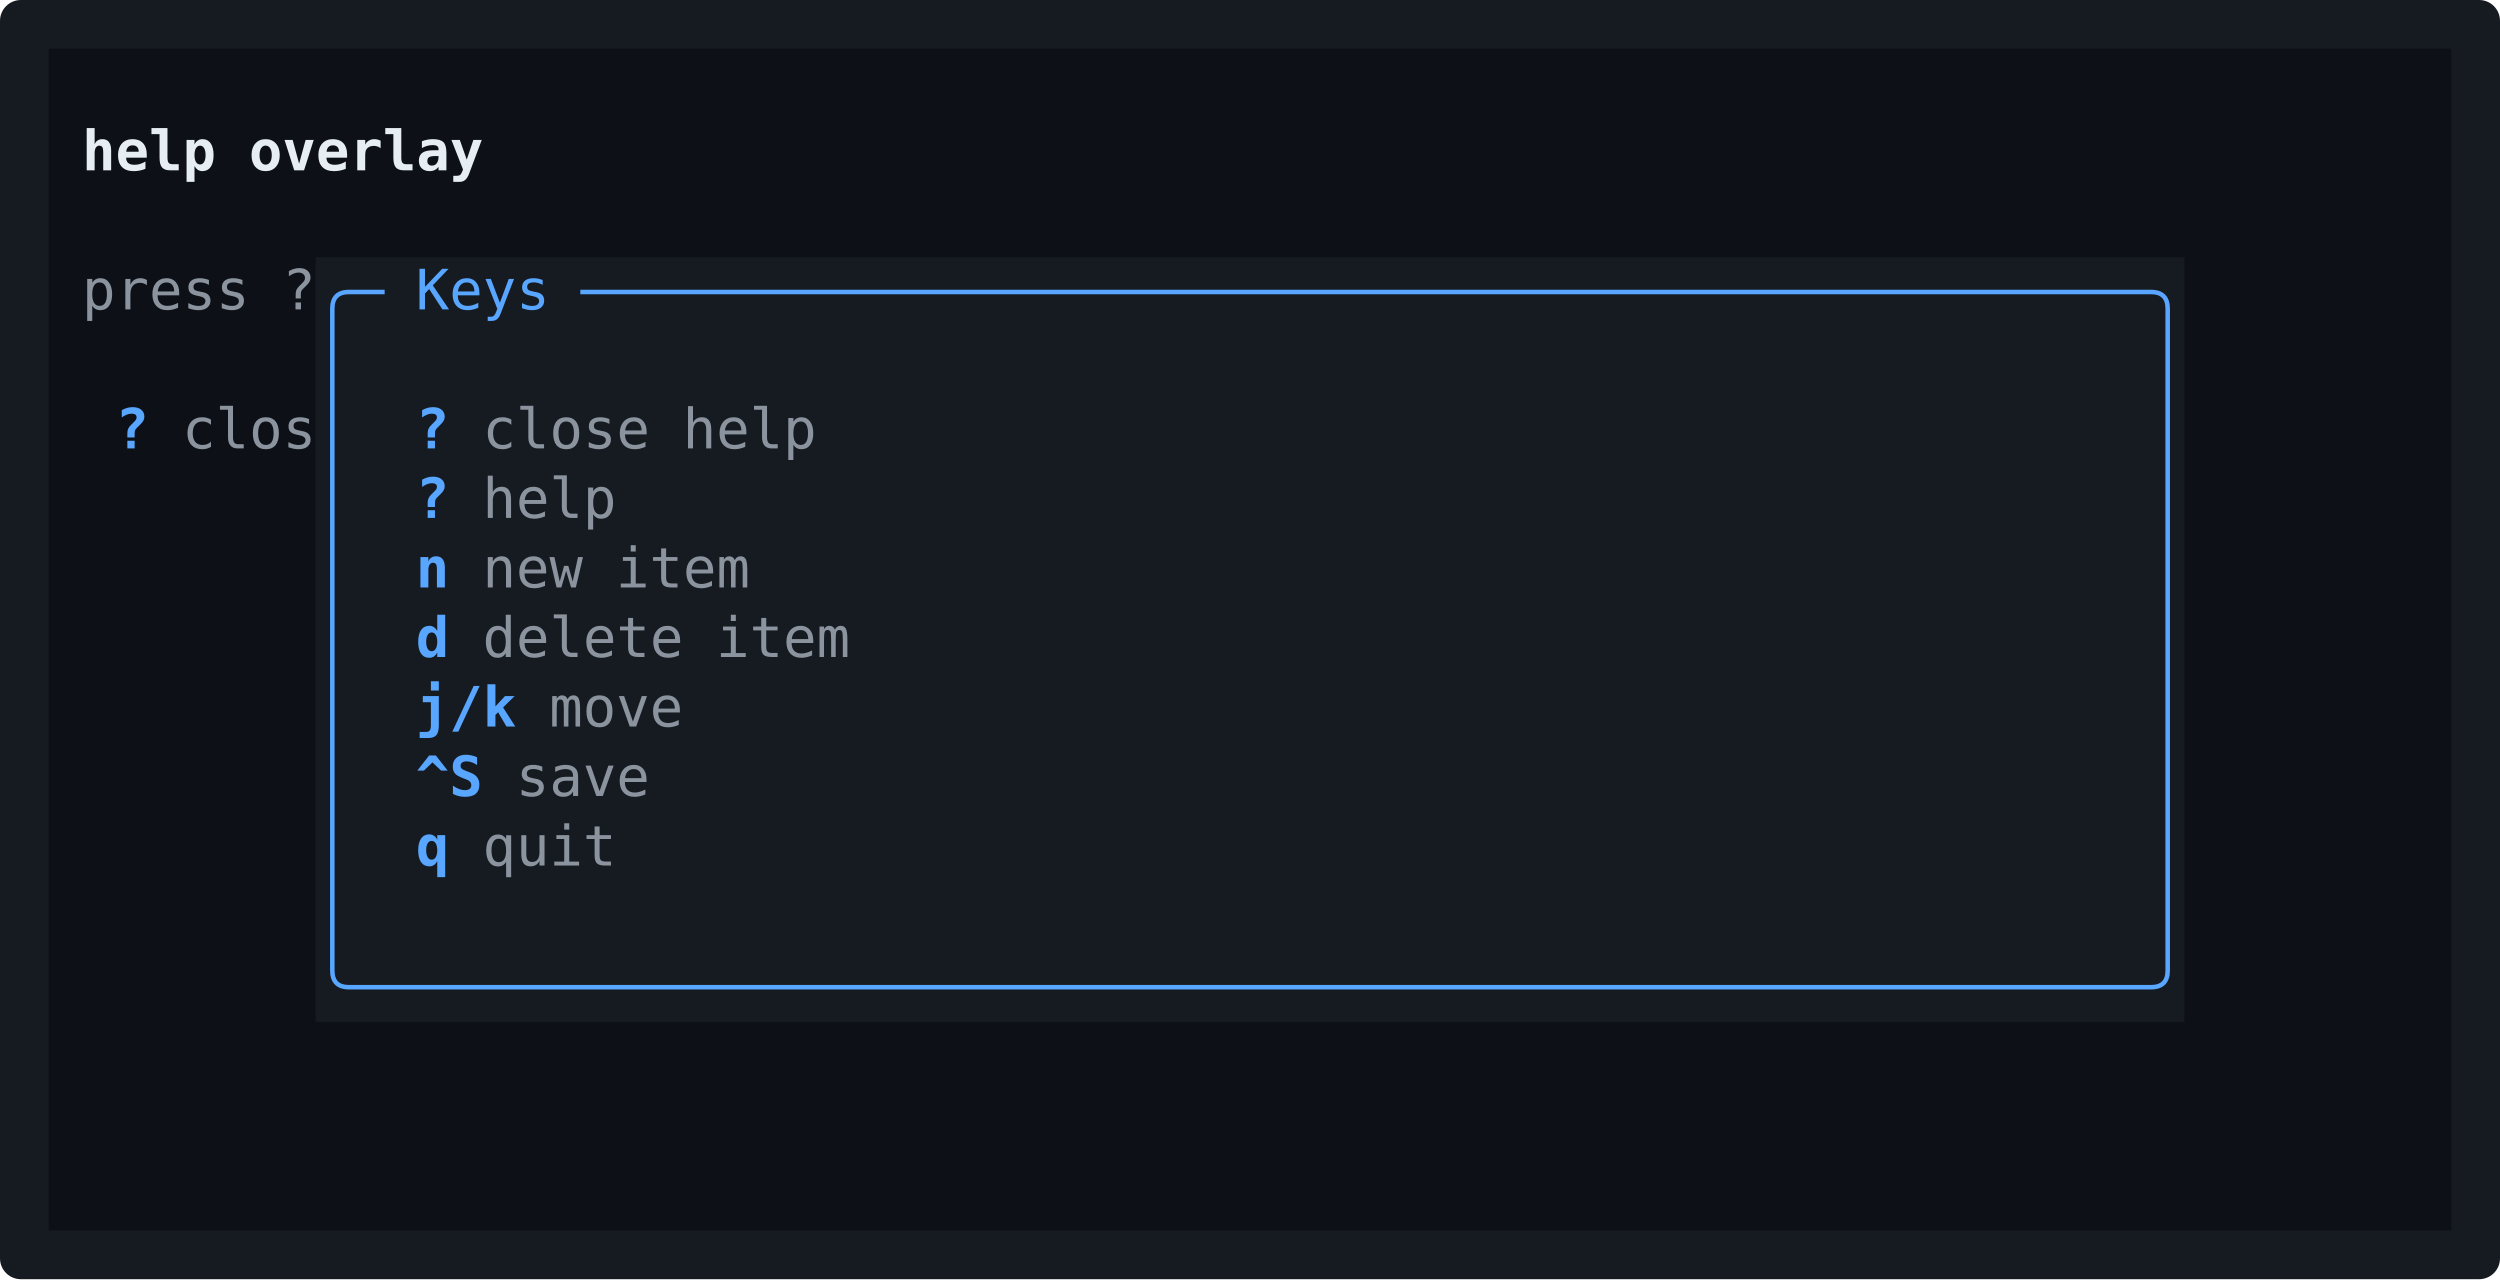
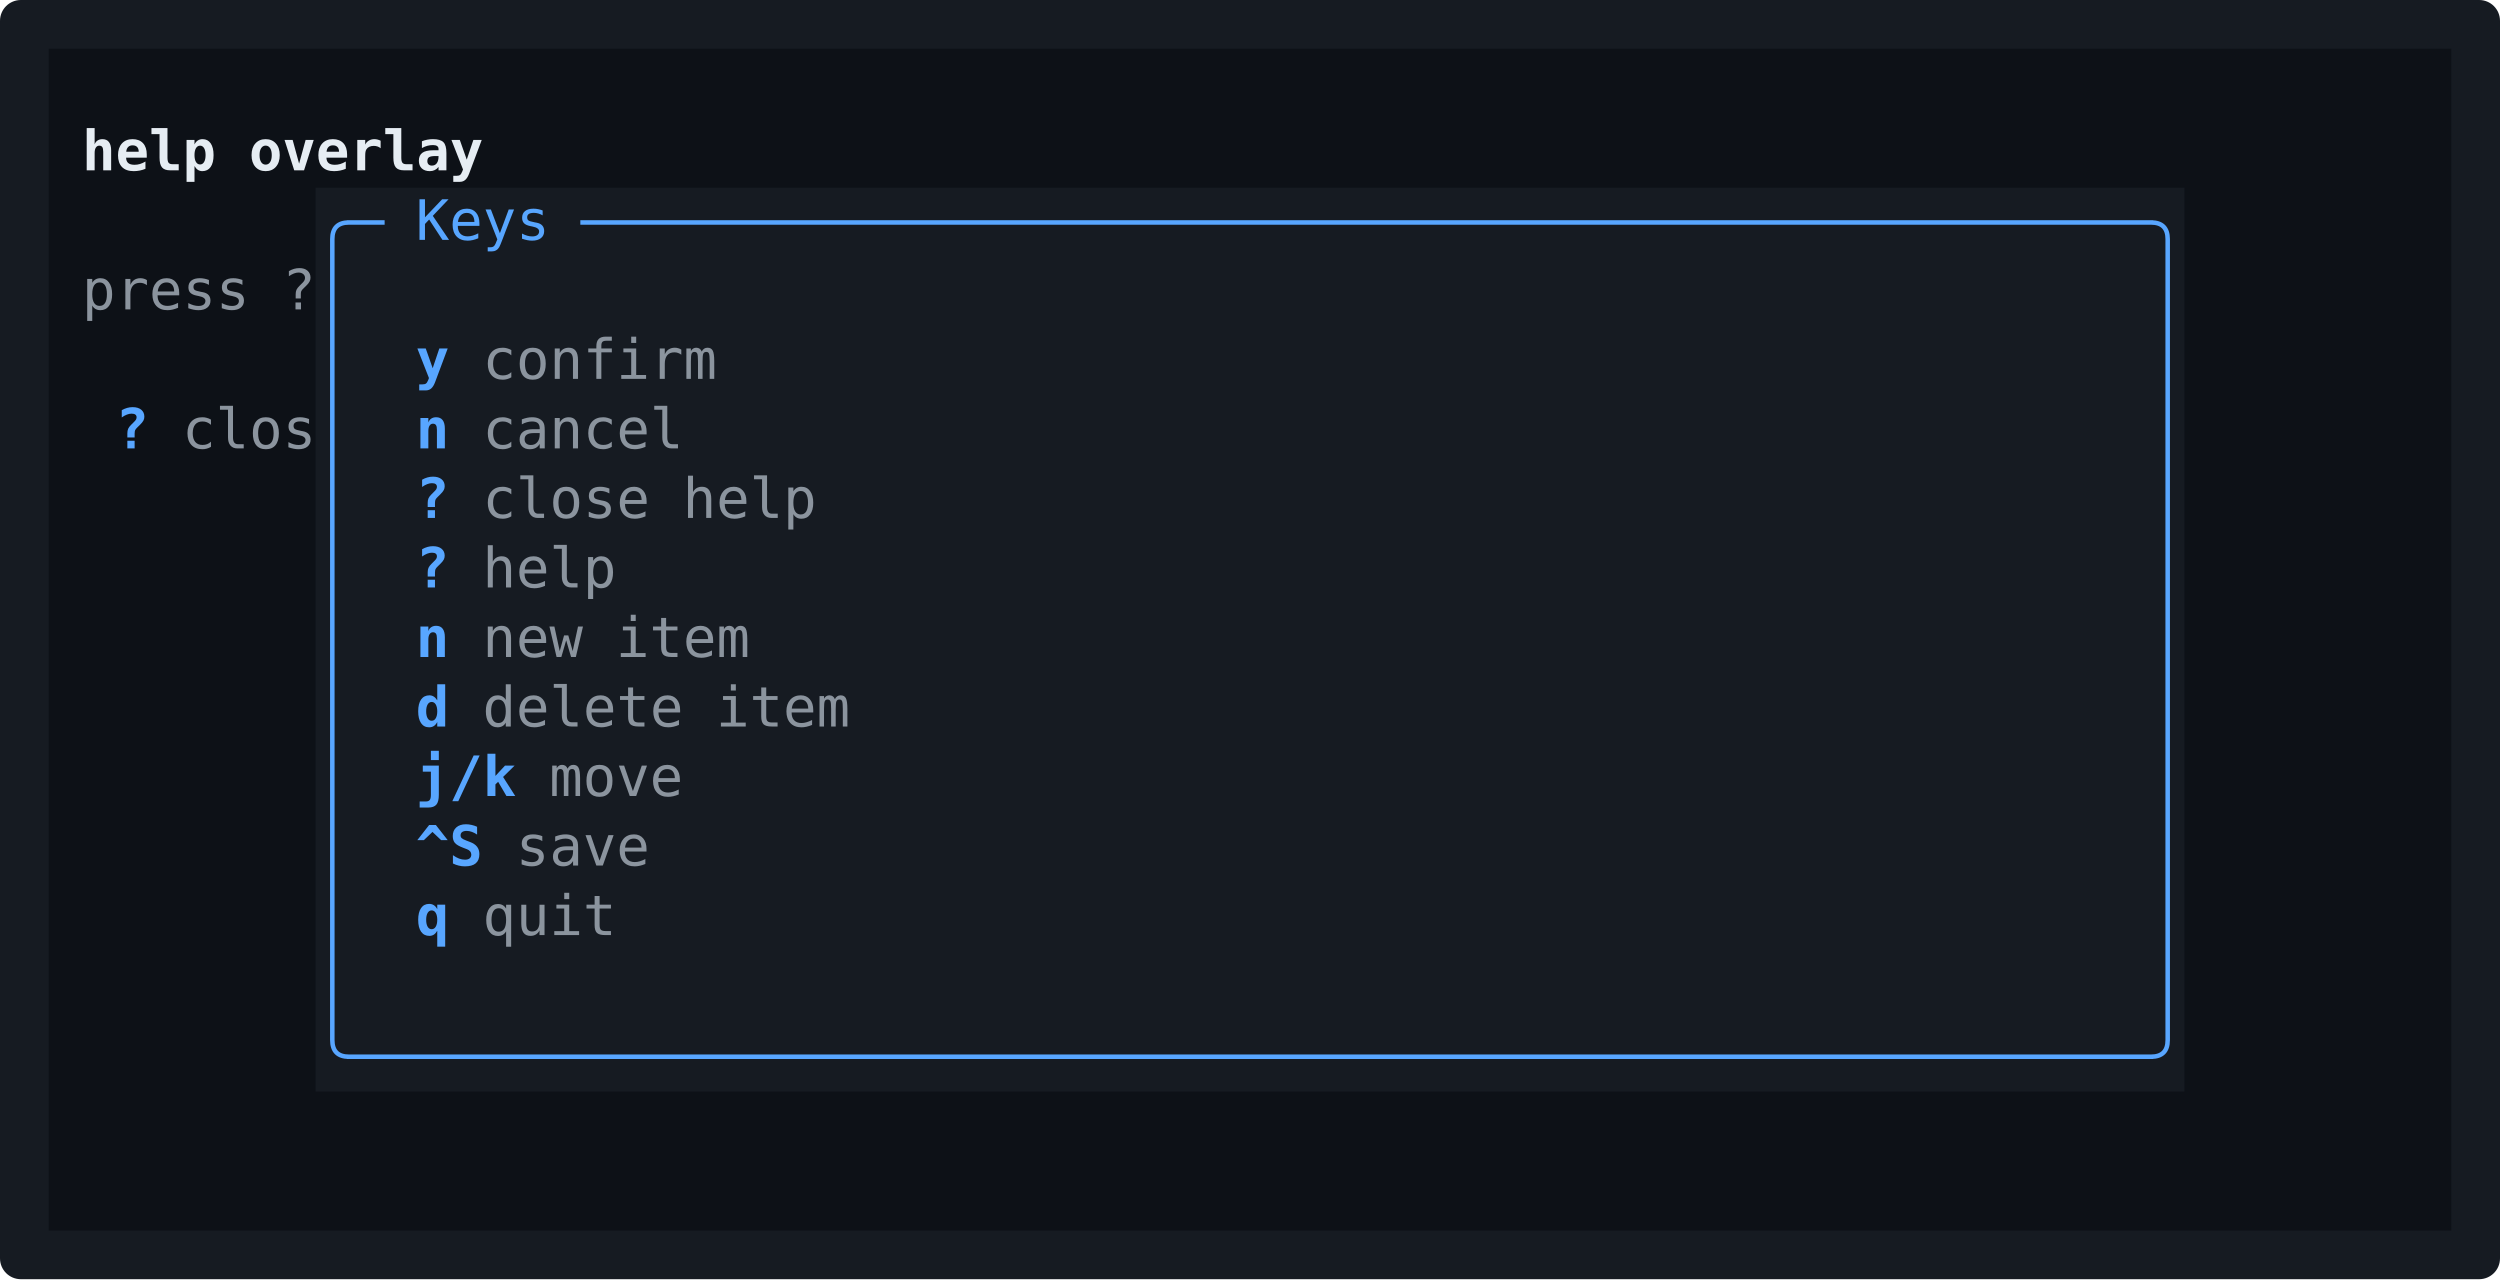
<svg xmlns="http://www.w3.org/2000/svg" width="719.2" height="368" viewBox="0 0 719.2 368" role="img" aria-label="a help overlay listing every labeled key binding">
  <rect width="719.2" height="368" rx="6" fill="#161b22" />
-   <path fill="#0d1117" d="M14 14h691.2v20h-691.2zM14 34h691.2v20h-691.2zM14 54h691.2v20h-691.2zM14 74h76.8v20h-76.8zM628.4 74h76.8v20h-76.8zM14 94h76.8v20h-76.8zM628.4 94h76.8v20h-76.8zM14 114h76.8v20h-76.8zM628.4 114h76.8v20h-76.8zM14 134h76.8v20h-76.8zM628.4 134h76.8v20h-76.8zM14 154h76.8v20h-76.8zM628.4 154h76.8v20h-76.8zM14 174h76.8v20h-76.8zM628.4 174h76.8v20h-76.8zM14 194h76.8v20h-76.8zM628.4 194h76.8v20h-76.8zM14 214h76.8v20h-76.8zM628.4 214h76.8v20h-76.8zM14 234h76.8v20h-76.8zM628.4 234h76.8v20h-76.8zM14 254h76.8v20h-76.8zM628.4 254h76.8v20h-76.8zM14 274h76.8v20h-76.8zM628.4 274h76.8v20h-76.8zM14 294h691.2v20h-691.2zM14 314h691.2v20h-691.2zM14 334h691.2v20h-691.2z" />
+   <path fill="#0d1117" d="M14 14h691.2v20h-691.2zM14 34h691.2v20h-691.2zM14 54h76.8v20h-76.8zM628.4 54h76.8v20h-76.8zM14 74h76.8v20h-76.8zM628.4 74h76.8v20h-76.8zM14 94h76.8v20h-76.8zM628.4 94h76.8v20h-76.8zM14 114h76.8v20h-76.8zM628.4 114h76.8v20h-76.8zM14 134h76.8v20h-76.8zM628.4 134h76.8v20h-76.8zM14 154h76.8v20h-76.8zM628.4 154h76.8v20h-76.8zM14 174h76.8v20h-76.8zM628.4 174h76.8v20h-76.8zM14 194h76.8v20h-76.8zM628.4 194h76.8v20h-76.8zM14 214h76.8v20h-76.8zM628.4 214h76.8v20h-76.8zM14 234h76.8v20h-76.8zM628.4 234h76.8v20h-76.8zM14 254h76.8v20h-76.8zM628.4 254h76.8v20h-76.8zM14 274h76.8v20h-76.8zM628.4 274h76.8v20h-76.8zM14 294h76.8v20h-76.8zM628.4 294h76.8v20h-76.8zM14 314h691.2v20h-691.2zM14 334h691.2v20h-691.2z" />
  <g fill="none" stroke-linecap="square" stroke-linejoin="miter">
-     <path stroke="#58a6ff" stroke-width="1.3" d="M100.4 84H100.4Q95.6 84 95.6 88.8V94M100.4 84H110M167.6 84H177.2M177.2 84H186.8M186.8 84H196.4M196.4 84H206M206 84H215.6M215.6 84H225.2M225.2 84H234.8M234.8 84H244.4M244.4 84H254M254 84H263.6M263.6 84H273.2M273.2 84H282.8M282.8 84H292.4M292.4 84H302M302 84H311.6M311.6 84H321.2M321.2 84H330.8M330.8 84H340.4M340.4 84H350M350 84H359.6M359.6 84H369.2M369.2 84H378.8M378.8 84H388.4M388.4 84H398M398 84H407.6M407.6 84H417.2M417.2 84H426.8M426.8 84H436.4M436.4 84H446M446 84H455.6M455.6 84H465.2M465.2 84H474.8M474.8 84H484.4M484.4 84H494M494 84H503.6M503.6 84H513.2M513.2 84H522.8M522.8 84H532.4M532.4 84H542M542 84H551.6M551.6 84H561.2M561.2 84H570.8M570.8 84H580.4M580.4 84H590M590 84H599.6M599.6 84H609.2M609.2 84H618.8M618.8 84H618.8Q623.6 84 623.6 88.8V94M95.6 94V114M623.6 94V114M95.6 114V134M623.6 114V134M95.6 134V154M623.6 134V154M95.6 154V174M623.6 154V174M95.6 174V194M623.6 174V194M95.6 194V214M623.6 194V214M95.6 214V234M623.6 214V234M95.6 234V254M623.6 234V254M95.6 254V274M623.6 254V274M100.4 284H100.4Q95.6 284 95.6 279.2V274M100.4 284H110M110 284H119.6M119.6 284H129.2M129.2 284H138.8M138.8 284H148.4M148.4 284H158M158 284H167.6M167.6 284H177.2M177.2 284H186.8M186.8 284H196.4M196.4 284H206M206 284H215.6M215.6 284H225.2M225.2 284H234.8M234.8 284H244.4M244.4 284H254M254 284H263.6M263.6 284H273.2M273.2 284H282.8M282.8 284H292.4M292.4 284H302M302 284H311.6M311.6 284H321.2M321.2 284H330.8M330.8 284H340.4M340.4 284H350M350 284H359.6M359.6 284H369.2M369.2 284H378.8M378.8 284H388.4M388.4 284H398M398 284H407.6M407.6 284H417.2M417.2 284H426.8M426.8 284H436.4M436.4 284H446M446 284H455.6M455.6 284H465.2M465.2 284H474.8M474.8 284H484.4M484.4 284H494M494 284H503.6M503.6 284H513.2M513.2 284H522.8M522.8 284H532.4M532.4 284H542M542 284H551.6M551.6 284H561.2M561.2 284H570.8M570.8 284H580.4M580.4 284H590M590 284H599.6M599.6 284H609.2M609.2 284H618.8M618.8 284H618.8Q623.6 284 623.6 279.2V274" />
+     <path stroke="#58a6ff" stroke-width="1.3" d="M100.4 64H100.4Q95.6 64 95.6 68.8V74M100.4 64H110M167.6 64H177.2M177.2 64H186.8M186.8 64H196.4M196.4 64H206M206 64H215.6M215.6 64H225.2M225.2 64H234.8M234.8 64H244.4M244.4 64H254M254 64H263.6M263.6 64H273.2M273.2 64H282.8M282.8 64H292.4M292.4 64H302M302 64H311.6M311.6 64H321.2M321.2 64H330.8M330.8 64H340.4M340.4 64H350M350 64H359.6M359.6 64H369.2M369.2 64H378.8M378.8 64H388.4M388.4 64H398M398 64H407.6M407.6 64H417.2M417.2 64H426.8M426.8 64H436.4M436.4 64H446M446 64H455.6M455.6 64H465.2M465.2 64H474.8M474.8 64H484.4M484.4 64H494M494 64H503.6M503.6 64H513.2M513.2 64H522.8M522.8 64H532.4M532.4 64H542M542 64H551.6M551.6 64H561.2M561.2 64H570.8M570.8 64H580.4M580.4 64H590M590 64H599.6M599.6 64H609.2M609.2 64H618.8M618.8 64H618.8Q623.6 64 623.6 68.8V74M95.6 74V94M623.6 74V94M95.6 94V114M623.6 94V114M95.6 114V134M623.6 114V134M95.6 134V154M623.6 134V154M95.6 154V174M623.6 154V174M95.6 174V194M623.6 174V194M95.6 194V214M623.6 194V214M95.6 214V234M623.6 214V234M95.6 234V254M623.6 234V254M95.6 254V274M623.6 254V274M95.6 274V294M623.6 274V294M100.4 304H100.4Q95.6 304 95.6 299.2V294M100.4 304H110M110 304H119.6M119.6 304H129.2M129.2 304H138.8M138.8 304H148.4M148.4 304H158M158 304H167.6M167.6 304H177.2M177.2 304H186.8M186.8 304H196.4M196.4 304H206M206 304H215.6M215.6 304H225.2M225.2 304H234.8M234.8 304H244.4M244.4 304H254M254 304H263.6M263.6 304H273.2M273.2 304H282.8M282.8 304H292.4M292.4 304H302M302 304H311.6M311.6 304H321.2M321.2 304H330.8M330.8 304H340.4M340.4 304H350M350 304H359.6M359.6 304H369.2M369.2 304H378.8M378.8 304H388.4M388.4 304H398M398 304H407.6M407.6 304H417.2M417.2 304H426.8M426.8 304H436.4M436.4 304H446M446 304H455.6M455.6 304H465.2M465.2 304H474.8M474.8 304H484.4M484.4 304H494M494 304H503.6M503.6 304H513.2M513.2 304H522.8M522.8 304H532.4M532.4 304H542M542 304H551.6M551.6 304H561.2M561.2 304H570.8M570.8 304H580.4M580.4 304H590M590 304H599.6M599.6 304H609.2M609.2 304H618.8M618.8 304H618.8Q623.6 304 623.6 299.2V294" />
  </g>
  <g font-family="'JetBrains Mono','SF Mono',SFMono-Regular,Menlo,Consolas,'DejaVu Sans Mono','Noto Sans Mono',monospace" font-size="16" xml:space="preserve">
    <text x="23.6" y="49" textLength="38.4" lengthAdjust="spacing" fill="#e6edf3" font-weight="700">help</text>
    <text x="71.6" y="49" textLength="67.2" lengthAdjust="spacing" fill="#e6edf3" font-weight="700">overlay</text>
+     <text x="119.6" y="69" textLength="38.4" lengthAdjust="spacing" fill="#58a6ff">Keys</text>
    <text x="23.6" y="89" textLength="48" lengthAdjust="spacing" fill="#8b949e">press</text>
    <text x="81.2" y="89" textLength="9.6" lengthAdjust="spacing" fill="#8b949e">?</text>
-     <text x="119.6" y="89" textLength="38.4" lengthAdjust="spacing" fill="#58a6ff">Keys</text>
+     <text x="119.6" y="109" textLength="9.6" lengthAdjust="spacing" fill="#58a6ff" font-weight="700">y</text>
+     <text x="138.8" y="109" textLength="67.2" lengthAdjust="spacing" fill="#8b949e">confirm</text>
    <text x="33.2" y="129" textLength="9.6" lengthAdjust="spacing" fill="#58a6ff" font-weight="700">?</text>
    <text x="52.4" y="129" textLength="38.4" lengthAdjust="spacing" fill="#8b949e">clos</text>
-     <text x="119.6" y="129" textLength="9.6" lengthAdjust="spacing" fill="#58a6ff" font-weight="700">?</text>
-     <text x="138.8" y="129" textLength="48" lengthAdjust="spacing" fill="#8b949e">close</text>
-     <text x="196.4" y="129" textLength="38.4" lengthAdjust="spacing" fill="#8b949e">help</text>
+     <text x="119.6" y="129" textLength="9.6" lengthAdjust="spacing" fill="#58a6ff" font-weight="700">n</text>
+     <text x="138.8" y="129" textLength="57.6" lengthAdjust="spacing" fill="#8b949e">cancel</text>
    <text x="119.6" y="149" textLength="9.6" lengthAdjust="spacing" fill="#58a6ff" font-weight="700">?</text>
-     <text x="138.8" y="149" textLength="38.4" lengthAdjust="spacing" fill="#8b949e">help</text>
-     <text x="119.6" y="169" textLength="9.6" lengthAdjust="spacing" fill="#58a6ff" font-weight="700">n</text>
-     <text x="138.8" y="169" textLength="28.8" lengthAdjust="spacing" fill="#8b949e">new</text>
-     <text x="177.2" y="169" textLength="38.4" lengthAdjust="spacing" fill="#8b949e">item</text>
-     <text x="119.6" y="189" textLength="9.6" lengthAdjust="spacing" fill="#58a6ff" font-weight="700">d</text>
-     <text x="138.8" y="189" textLength="57.6" lengthAdjust="spacing" fill="#8b949e">delete</text>
-     <text x="206" y="189" textLength="38.4" lengthAdjust="spacing" fill="#8b949e">item</text>
-     <text x="119.6" y="209" textLength="28.8" lengthAdjust="spacing" fill="#58a6ff" font-weight="700">j/k</text>
-     <text x="158" y="209" textLength="38.4" lengthAdjust="spacing" fill="#8b949e">move</text>
-     <text x="119.6" y="229" textLength="19.2" lengthAdjust="spacing" fill="#58a6ff" font-weight="700">^S</text>
-     <text x="148.4" y="229" textLength="38.4" lengthAdjust="spacing" fill="#8b949e">save</text>
-     <text x="119.6" y="249" textLength="9.6" lengthAdjust="spacing" fill="#58a6ff" font-weight="700">q</text>
-     <text x="138.8" y="249" textLength="38.4" lengthAdjust="spacing" fill="#8b949e">quit</text>
+     <text x="138.8" y="149" textLength="48" lengthAdjust="spacing" fill="#8b949e">close</text>
+     <text x="196.4" y="149" textLength="38.4" lengthAdjust="spacing" fill="#8b949e">help</text>
+     <text x="119.6" y="169" textLength="9.6" lengthAdjust="spacing" fill="#58a6ff" font-weight="700">?</text>
+     <text x="138.8" y="169" textLength="38.4" lengthAdjust="spacing" fill="#8b949e">help</text>
+     <text x="119.6" y="189" textLength="9.6" lengthAdjust="spacing" fill="#58a6ff" font-weight="700">n</text>
+     <text x="138.8" y="189" textLength="28.8" lengthAdjust="spacing" fill="#8b949e">new</text>
+     <text x="177.2" y="189" textLength="38.4" lengthAdjust="spacing" fill="#8b949e">item</text>
+     <text x="119.6" y="209" textLength="9.6" lengthAdjust="spacing" fill="#58a6ff" font-weight="700">d</text>
+     <text x="138.8" y="209" textLength="57.6" lengthAdjust="spacing" fill="#8b949e">delete</text>
+     <text x="206" y="209" textLength="38.4" lengthAdjust="spacing" fill="#8b949e">item</text>
+     <text x="119.6" y="229" textLength="28.8" lengthAdjust="spacing" fill="#58a6ff" font-weight="700">j/k</text>
+     <text x="158" y="229" textLength="38.4" lengthAdjust="spacing" fill="#8b949e">move</text>
+     <text x="119.6" y="249" textLength="19.2" lengthAdjust="spacing" fill="#58a6ff" font-weight="700">^S</text>
+     <text x="148.4" y="249" textLength="38.4" lengthAdjust="spacing" fill="#8b949e">save</text>
+     <text x="119.6" y="269" textLength="9.6" lengthAdjust="spacing" fill="#58a6ff" font-weight="700">q</text>
+     <text x="138.8" y="269" textLength="38.4" lengthAdjust="spacing" fill="#8b949e">quit</text>
  </g>
</svg>
